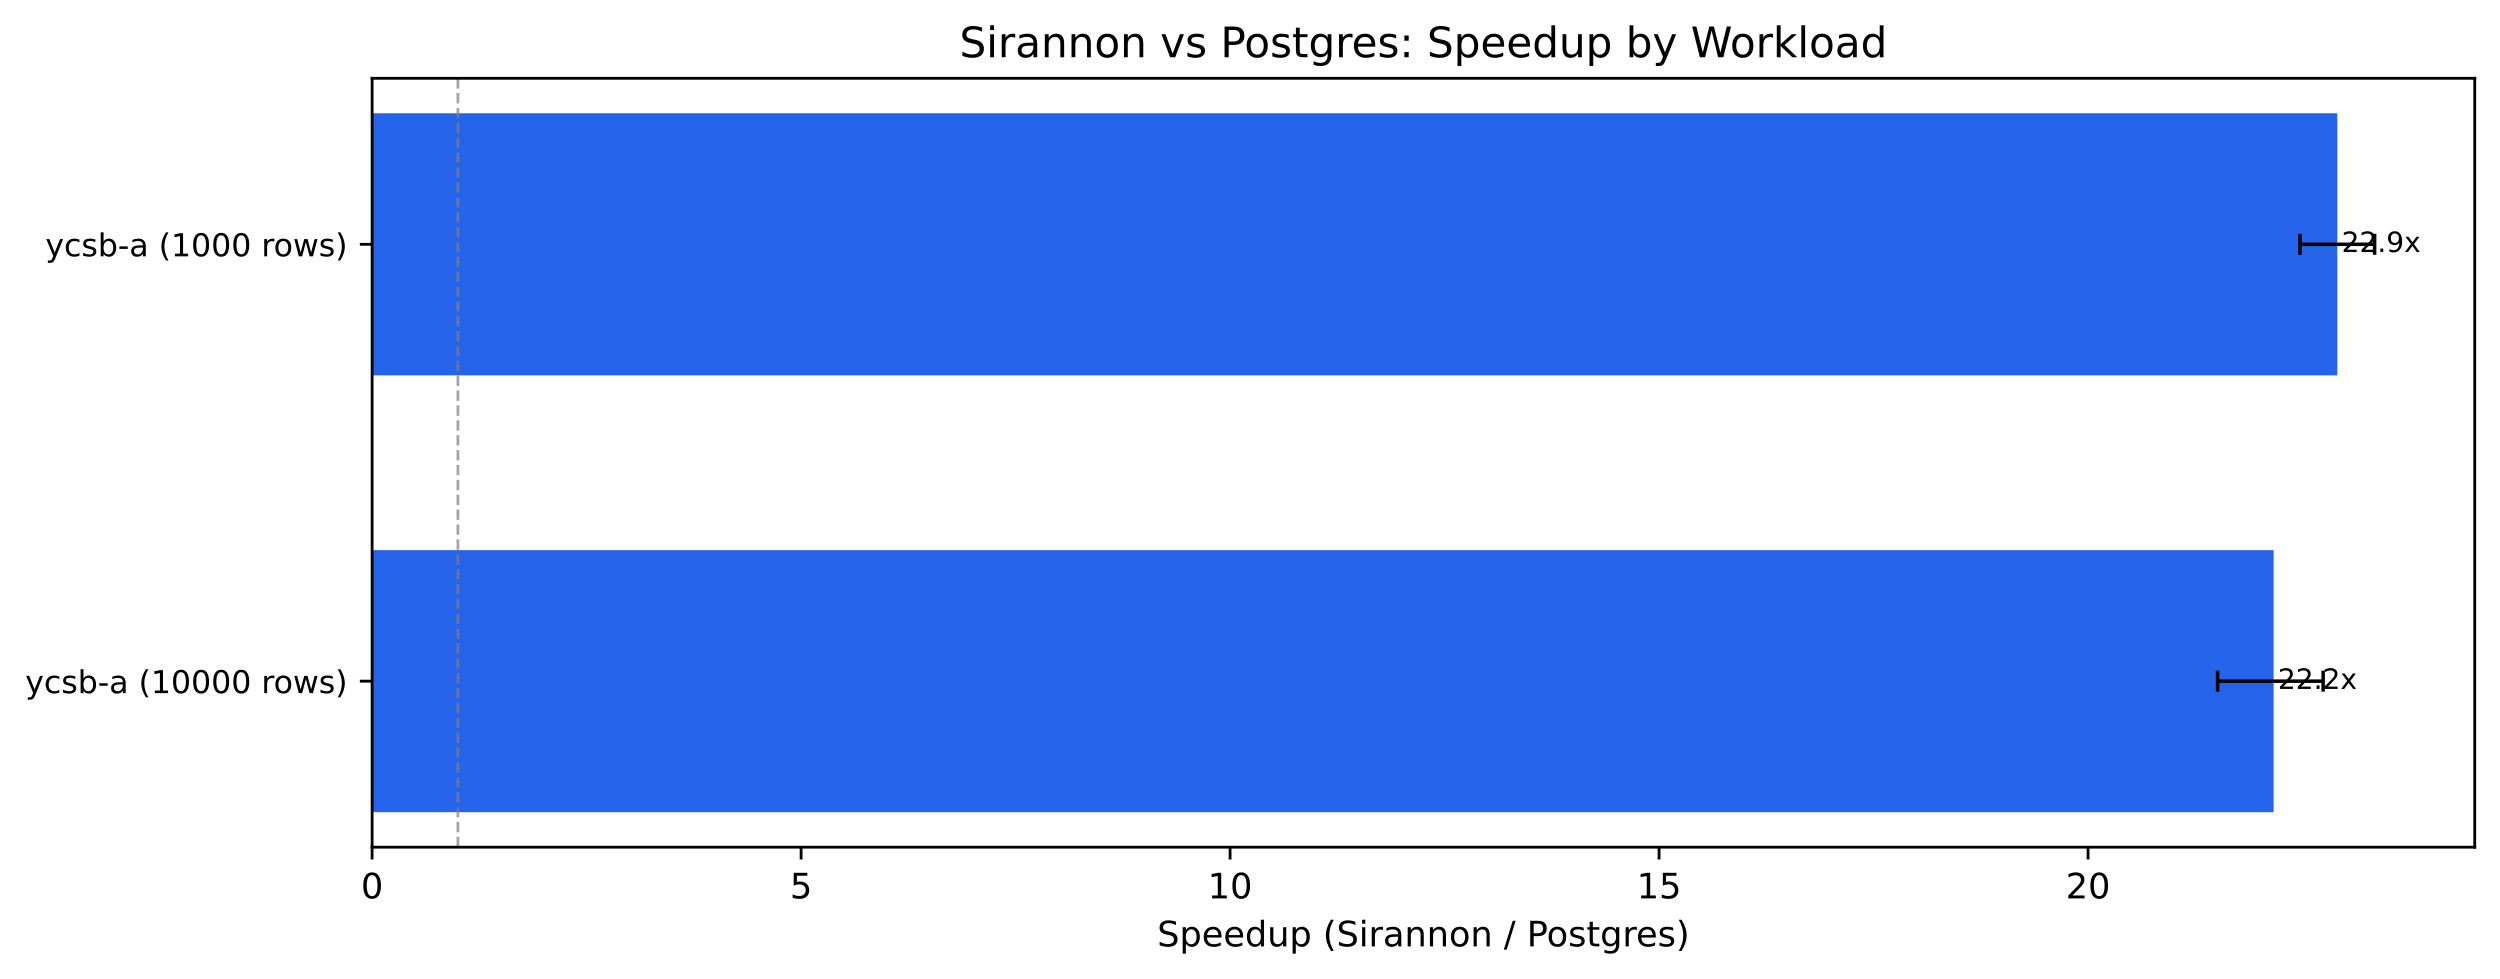
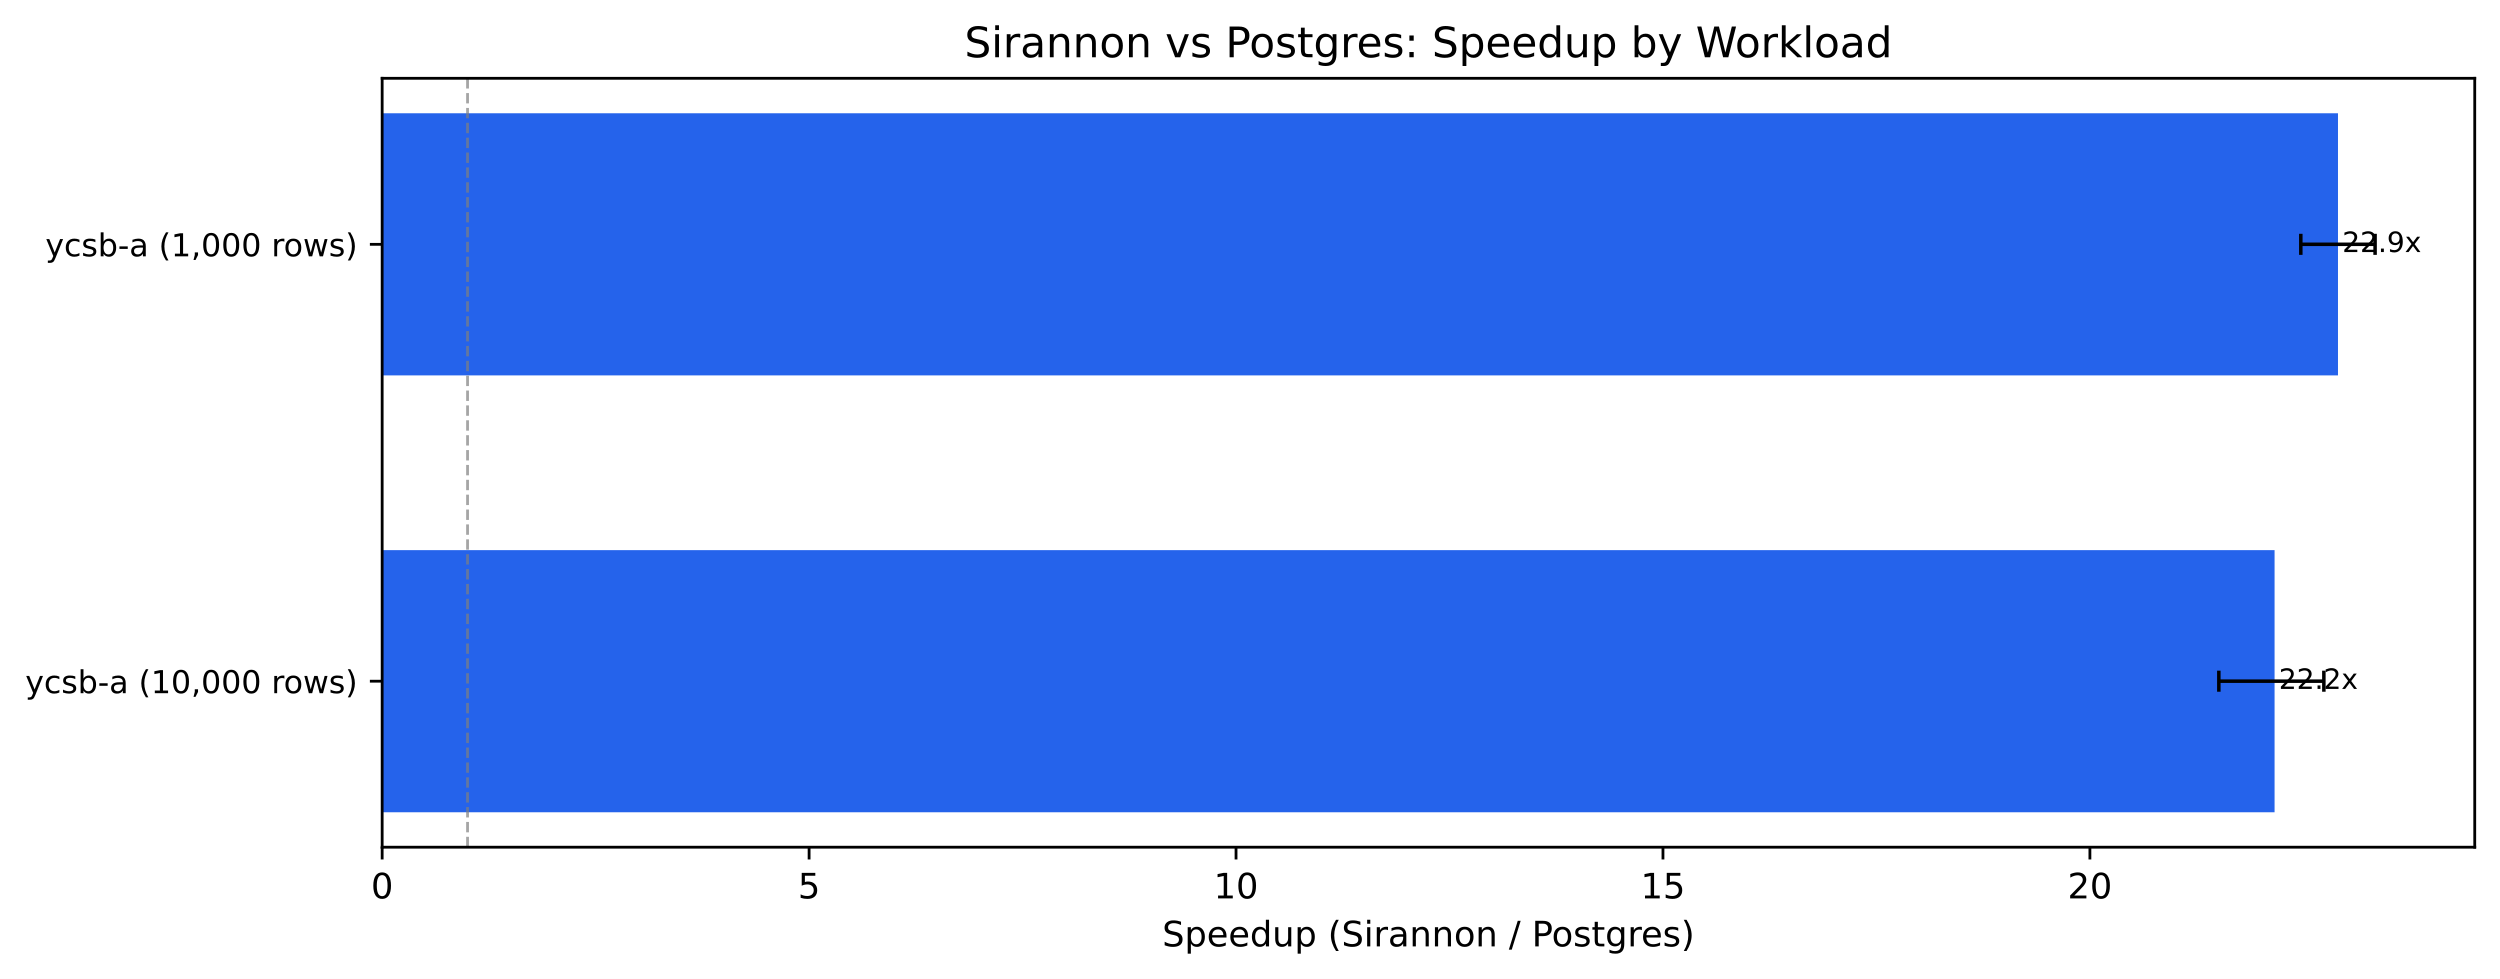
- <svg xmlns="http://www.w3.org/2000/svg" xmlns:xlink="http://www.w3.org/1999/xlink" width="712.597pt" height="279.034pt" viewBox="0 0 712.597 279.034" version="1.1">
+ <svg xmlns="http://www.w3.org/2000/svg" xmlns:xlink="http://www.w3.org/1999/xlink" width="712.578pt" height="279.034pt" viewBox="0 0 712.578 279.034" version="1.1">
  <defs>
    <style type="text/css">*{stroke-linejoin: round; stroke-linecap: butt}</style>
  </defs>
  <g id="figure_1">
    <g id="patch_1">
-       <path d="M 0 279.034  L 712.597 279.034  L 712.597 0  L 0 0  z " style="fill: #ffffff" />
+       <path d="M 0 279.034  L 712.578 279.034  L 712.578 0  L 0 0  z " style="fill: #ffffff" />
    </g>
    <g id="axes_1">
      <g id="patch_2">
-         <path d="M 106.067 241.478  L 705.398 241.478  L 705.398 22.318  L 106.067 22.318  z " style="fill: #ffffff" />
+         <path d="M 108.928 241.478  L 705.378 241.478  L 705.378 22.318  L 108.928 22.318  z " style="fill: #ffffff" />
      </g>
      <g id="patch_3">
-         <path d="M 106.067 32.28  L 666.23 32.28  L 666.23 106.994  L 106.067 106.994  z " clip-path="url(#p400d49a0a1)" style="fill: #2563eb" />
+         <path d="M 108.928 32.28  L 666.398 32.28  L 666.398 106.994  L 108.928 106.994  z " clip-path="url(#pa4f3e2a8bb)" style="fill: #2563eb" />
      </g>
      <g id="patch_4">
-         <path d="M 106.067 156.803  L 648.069 156.803  L 648.069 231.516  L 106.067 231.516  z " clip-path="url(#p400d49a0a1)" style="fill: #2563eb" />
+         <path d="M 108.928 156.803  L 648.325 156.803  L 648.325 231.516  L 108.928 231.516  z " clip-path="url(#pa4f3e2a8bb)" style="fill: #2563eb" />
      </g>
      <g id="matplotlib.axis_1">
        <g id="xtick_1">
          <g id="line2d_1">
            <defs>
-               <path id="m790709c3eb" d="M 0 0  L 0 3.5  " style="stroke: #000000; stroke-width: 0.8" />
+               <path id="m7c6699f7a8" d="M 0 0  L 0 3.5  " style="stroke: #000000; stroke-width: 0.8" />
            </defs>
            <g>
-               <use xlink:href="#m790709c3eb" x="106.067" y="241.478" style="stroke: #000000; stroke-width: 0.8" />
+               <use xlink:href="#m7c6699f7a8" x="108.928" y="241.478" style="stroke: #000000; stroke-width: 0.8" />
            </g>
          </g>
          <g id="text_1">
-             <g transform="translate(102.8863 256.0766) scale(0.1 -0.1)">
+             <g transform="translate(105.7466 256.0766) scale(0.1 -0.1)">
              <defs>
                <path id="DejaVuSans-30" d="M 2034 4250  Q 1547 4250 1301 3770  Q 1056 3291 1056 2328  Q 1056 1369 1301 889  Q 1547 409 2034 409  Q 2525 409 2770 889  Q 3016 1369 3016 2328  Q 3016 3291 2770 3770  Q 2525 4250 2034 4250  z M 2034 4750  Q 2819 4750 3233 4129  Q 3647 3509 3647 2328  Q 3647 1150 3233 529  Q 2819 -91 2034 -91  Q 1250 -91 836 529  Q 422 1150 422 2328  Q 422 3509 836 4129  Q 1250 4750 2034 4750  z " transform="scale(0.015625)" />
              </defs>
              <use xlink:href="#DejaVuSans-30" />
            </g>
          </g>
        </g>
        <g id="xtick_2">
          <g id="line2d_2">
            <g>
-               <use xlink:href="#m790709c3eb" x="228.345" y="241.478" style="stroke: #000000; stroke-width: 0.8" />
+               <use xlink:href="#m7c6699f7a8" x="230.618" y="241.478" style="stroke: #000000; stroke-width: 0.8" />
            </g>
          </g>
          <g id="text_2">
-             <g transform="translate(225.1636 256.0766) scale(0.1 -0.1)">
+             <g transform="translate(227.4363 256.0766) scale(0.1 -0.1)">
              <defs>
                <path id="DejaVuSans-35" d="M 691 4666  L 3169 4666  L 3169 4134  L 1269 4134  L 1269 2991  Q 1406 3038 1543 3061  Q 1681 3084 1819 3084  Q 2600 3084 3056 2656  Q 3513 2228 3513 1497  Q 3513 744 3044 326  Q 2575 -91 1722 -91  Q 1428 -91 1123 -41  Q 819 9 494 109  L 494 744  Q 775 591 1075 516  Q 1375 441 1709 441  Q 2250 441 2565 725  Q 2881 1009 2881 1497  Q 2881 1984 2565 2268  Q 2250 2553 1709 2553  Q 1456 2553 1204 2497  Q 953 2441 691 2322  L 691 4666  z " transform="scale(0.015625)" />
              </defs>
              <use xlink:href="#DejaVuSans-35" />
            </g>
          </g>
        </g>
        <g id="xtick_3">
          <g id="line2d_3">
            <g>
-               <use xlink:href="#m790709c3eb" x="350.622" y="241.478" style="stroke: #000000; stroke-width: 0.8" />
+               <use xlink:href="#m7c6699f7a8" x="352.307" y="241.478" style="stroke: #000000; stroke-width: 0.8" />
            </g>
          </g>
          <g id="text_3">
-             <g transform="translate(344.2596 256.0766) scale(0.1 -0.1)">
+             <g transform="translate(345.9448 256.0766) scale(0.1 -0.1)">
              <defs>
                <path id="DejaVuSans-31" d="M 794 531  L 1825 531  L 1825 4091  L 703 3866  L 703 4441  L 1819 4666  L 2450 4666  L 2450 531  L 3481 531  L 3481 0  L 794 0  L 794 531  z " transform="scale(0.015625)" />
              </defs>
              <use xlink:href="#DejaVuSans-31" />
              <use xlink:href="#DejaVuSans-30" transform="translate(63.62305 0)" />
            </g>
          </g>
        </g>
        <g id="xtick_4">
          <g id="line2d_4">
            <g>
-               <use xlink:href="#m790709c3eb" x="472.899" y="241.478" style="stroke: #000000; stroke-width: 0.8" />
+               <use xlink:href="#m7c6699f7a8" x="473.997" y="241.478" style="stroke: #000000; stroke-width: 0.8" />
            </g>
          </g>
          <g id="text_4">
-             <g transform="translate(466.5369 256.0766) scale(0.1 -0.1)">
+             <g transform="translate(467.6345 256.0766) scale(0.1 -0.1)">
              <use xlink:href="#DejaVuSans-31" />
              <use xlink:href="#DejaVuSans-35" transform="translate(63.62305 0)" />
            </g>
          </g>
        </g>
        <g id="xtick_5">
          <g id="line2d_5">
            <g>
-               <use xlink:href="#m790709c3eb" x="595.177" y="241.478" style="stroke: #000000; stroke-width: 0.8" />
+               <use xlink:href="#m7c6699f7a8" x="595.687" y="241.478" style="stroke: #000000; stroke-width: 0.8" />
            </g>
          </g>
          <g id="text_5">
-             <g transform="translate(588.8142 256.0766) scale(0.1 -0.1)">
+             <g transform="translate(589.3242 256.0766) scale(0.1 -0.1)">
              <defs>
                <path id="DejaVuSans-32" d="M 1228 531  L 3431 531  L 3431 0  L 469 0  L 469 531  Q 828 903 1448 1529  Q 2069 2156 2228 2338  Q 2531 2678 2651 2914  Q 2772 3150 2772 3378  Q 2772 3750 2511 3984  Q 2250 4219 1831 4219  Q 1534 4219 1204 4116  Q 875 4013 500 3803  L 500 4441  Q 881 4594 1212 4672  Q 1544 4750 1819 4750  Q 2544 4750 2975 4387  Q 3406 4025 3406 3419  Q 3406 3131 3298 2873  Q 3191 2616 2906 2266  Q 2828 2175 2409 1742  Q 1991 1309 1228 531  z " transform="scale(0.015625)" />
              </defs>
              <use xlink:href="#DejaVuSans-32" />
              <use xlink:href="#DejaVuSans-30" transform="translate(63.62305 0)" />
            </g>
          </g>
        </g>
        <g id="text_6">
-           <g transform="translate(329.8559 269.7547) scale(0.1 -0.1)">
+           <g transform="translate(331.2763 269.7547) scale(0.1 -0.1)">
            <defs>
              <path id="DejaVuSans-53" d="M 3425 4513  L 3425 3897  Q 3066 4069 2747 4153  Q 2428 4238 2131 4238  Q 1616 4238 1336 4038  Q 1056 3838 1056 3469  Q 1056 3159 1242 3001  Q 1428 2844 1947 2747  L 2328 2669  Q 3034 2534 3370 2195  Q 3706 1856 3706 1288  Q 3706 609 3251 259  Q 2797 -91 1919 -91  Q 1588 -91 1214 -16  Q 841 59 441 206  L 441 856  Q 825 641 1194 531  Q 1563 422 1919 422  Q 2459 422 2753 634  Q 3047 847 3047 1241  Q 3047 1584 2836 1778  Q 2625 1972 2144 2069  L 1759 2144  Q 1053 2284 737 2584  Q 422 2884 422 3419  Q 422 4038 858 4394  Q 1294 4750 2059 4750  Q 2388 4750 2728 4690  Q 3069 4631 3425 4513  z " transform="scale(0.015625)" />
              <path id="DejaVuSans-70" d="M 1159 525  L 1159 -1331  L 581 -1331  L 581 3500  L 1159 3500  L 1159 2969  Q 1341 3281 1617 3432  Q 1894 3584 2278 3584  Q 2916 3584 3314 3078  Q 3713 2572 3713 1747  Q 3713 922 3314 415  Q 2916 -91 2278 -91  Q 1894 -91 1617 61  Q 1341 213 1159 525  z M 3116 1747  Q 3116 2381 2855 2742  Q 2594 3103 2138 3103  Q 1681 3103 1420 2742  Q 1159 2381 1159 1747  Q 1159 1113 1420 752  Q 1681 391 2138 391  Q 2594 391 2855 752  Q 3116 1113 3116 1747  z " transform="scale(0.015625)" />
              <path id="DejaVuSans-65" d="M 3597 1894  L 3597 1613  L 953 1613  Q 991 1019 1311 708  Q 1631 397 2203 397  Q 2534 397 2845 478  Q 3156 559 3463 722  L 3463 178  Q 3153 47 2828 -22  Q 2503 -91 2169 -91  Q 1331 -91 842 396  Q 353 884 353 1716  Q 353 2575 817 3079  Q 1281 3584 2069 3584  Q 2775 3584 3186 3129  Q 3597 2675 3597 1894  z M 3022 2063  Q 3016 2534 2758 2815  Q 2500 3097 2075 3097  Q 1594 3097 1305 2825  Q 1016 2553 972 2059  L 3022 2063  z " transform="scale(0.015625)" />
              <path id="DejaVuSans-64" d="M 2906 2969  L 2906 4863  L 3481 4863  L 3481 0  L 2906 0  L 2906 525  Q 2725 213 2448 61  Q 2172 -91 1784 -91  Q 1150 -91 751 415  Q 353 922 353 1747  Q 353 2572 751 3078  Q 1150 3584 1784 3584  Q 2172 3584 2448 3432  Q 2725 3281 2906 2969  z M 947 1747  Q 947 1113 1208 752  Q 1469 391 1925 391  Q 2381 391 2643 752  Q 2906 1113 2906 1747  Q 2906 2381 2643 2742  Q 2381 3103 1925 3103  Q 1469 3103 1208 2742  Q 947 2381 947 1747  z " transform="scale(0.015625)" />
              <path id="DejaVuSans-75" d="M 544 1381  L 544 3500  L 1119 3500  L 1119 1403  Q 1119 906 1312 657  Q 1506 409 1894 409  Q 2359 409 2629 706  Q 2900 1003 2900 1516  L 2900 3500  L 3475 3500  L 3475 0  L 2900 0  L 2900 538  Q 2691 219 2414 64  Q 2138 -91 1772 -91  Q 1169 -91 856 284  Q 544 659 544 1381  z M 1991 3584  L 1991 3584  z " transform="scale(0.015625)" />
              <path id="DejaVuSans-20" transform="scale(0.015625)" />
              <path id="DejaVuSans-28" d="M 1984 4856  Q 1566 4138 1362 3434  Q 1159 2731 1159 2009  Q 1159 1288 1364 580  Q 1569 -128 1984 -844  L 1484 -844  Q 1016 -109 783 600  Q 550 1309 550 2009  Q 550 2706 781 3412  Q 1013 4119 1484 4856  L 1984 4856  z " transform="scale(0.015625)" />
              <path id="DejaVuSans-69" d="M 603 3500  L 1178 3500  L 1178 0  L 603 0  L 603 3500  z M 603 4863  L 1178 4863  L 1178 4134  L 603 4134  L 603 4863  z " transform="scale(0.015625)" />
              <path id="DejaVuSans-72" d="M 2631 2963  Q 2534 3019 2420 3045  Q 2306 3072 2169 3072  Q 1681 3072 1420 2755  Q 1159 2438 1159 1844  L 1159 0  L 581 0  L 581 3500  L 1159 3500  L 1159 2956  Q 1341 3275 1631 3429  Q 1922 3584 2338 3584  Q 2397 3584 2469 3576  Q 2541 3569 2628 3553  L 2631 2963  z " transform="scale(0.015625)" />
              <path id="DejaVuSans-61" d="M 2194 1759  Q 1497 1759 1228 1600  Q 959 1441 959 1056  Q 959 750 1161 570  Q 1363 391 1709 391  Q 2188 391 2477 730  Q 2766 1069 2766 1631  L 2766 1759  L 2194 1759  z M 3341 1997  L 3341 0  L 2766 0  L 2766 531  Q 2569 213 2275 61  Q 1981 -91 1556 -91  Q 1019 -91 701 211  Q 384 513 384 1019  Q 384 1609 779 1909  Q 1175 2209 1959 2209  L 2766 2209  L 2766 2266  Q 2766 2663 2505 2880  Q 2244 3097 1772 3097  Q 1472 3097 1187 3025  Q 903 2953 641 2809  L 641 3341  Q 956 3463 1253 3523  Q 1550 3584 1831 3584  Q 2591 3584 2966 3190  Q 3341 2797 3341 1997  z " transform="scale(0.015625)" />
              <path id="DejaVuSans-6e" d="M 3513 2113  L 3513 0  L 2938 0  L 2938 2094  Q 2938 2591 2744 2837  Q 2550 3084 2163 3084  Q 1697 3084 1428 2787  Q 1159 2491 1159 1978  L 1159 0  L 581 0  L 581 3500  L 1159 3500  L 1159 2956  Q 1366 3272 1645 3428  Q 1925 3584 2291 3584  Q 2894 3584 3203 3211  Q 3513 2838 3513 2113  z " transform="scale(0.015625)" />
              <path id="DejaVuSans-6f" d="M 1959 3097  Q 1497 3097 1228 2736  Q 959 2375 959 1747  Q 959 1119 1226 758  Q 1494 397 1959 397  Q 2419 397 2687 759  Q 2956 1122 2956 1747  Q 2956 2369 2687 2733  Q 2419 3097 1959 3097  z M 1959 3584  Q 2709 3584 3137 3096  Q 3566 2609 3566 1747  Q 3566 888 3137 398  Q 2709 -91 1959 -91  Q 1206 -91 779 398  Q 353 888 353 1747  Q 353 2609 779 3096  Q 1206 3584 1959 3584  z " transform="scale(0.015625)" />
              <path id="DejaVuSans-2f" d="M 1625 4666  L 2156 4666  L 531 -594  L 0 -594  L 1625 4666  z " transform="scale(0.015625)" />
              <path id="DejaVuSans-50" d="M 1259 4147  L 1259 2394  L 2053 2394  Q 2494 2394 2734 2622  Q 2975 2850 2975 3272  Q 2975 3691 2734 3919  Q 2494 4147 2053 4147  L 1259 4147  z M 628 4666  L 2053 4666  Q 2838 4666 3239 4311  Q 3641 3956 3641 3272  Q 3641 2581 3239 2228  Q 2838 1875 2053 1875  L 1259 1875  L 1259 0  L 628 0  L 628 4666  z " transform="scale(0.015625)" />
              <path id="DejaVuSans-73" d="M 2834 3397  L 2834 2853  Q 2591 2978 2328 3040  Q 2066 3103 1784 3103  Q 1356 3103 1142 2972  Q 928 2841 928 2578  Q 928 2378 1081 2264  Q 1234 2150 1697 2047  L 1894 2003  Q 2506 1872 2764 1633  Q 3022 1394 3022 966  Q 3022 478 2636 193  Q 2250 -91 1575 -91  Q 1294 -91 989 -36  Q 684 19 347 128  L 347 722  Q 666 556 975 473  Q 1284 391 1588 391  Q 1994 391 2212 530  Q 2431 669 2431 922  Q 2431 1156 2273 1281  Q 2116 1406 1581 1522  L 1381 1569  Q 847 1681 609 1914  Q 372 2147 372 2553  Q 372 3047 722 3315  Q 1072 3584 1716 3584  Q 2034 3584 2315 3537  Q 2597 3491 2834 3397  z " transform="scale(0.015625)" />
              <path id="DejaVuSans-74" d="M 1172 4494  L 1172 3500  L 2356 3500  L 2356 3053  L 1172 3053  L 1172 1153  Q 1172 725 1289 603  Q 1406 481 1766 481  L 2356 481  L 2356 0  L 1766 0  Q 1100 0 847 248  Q 594 497 594 1153  L 594 3053  L 172 3053  L 172 3500  L 594 3500  L 594 4494  L 1172 4494  z " transform="scale(0.015625)" />
              <path id="DejaVuSans-67" d="M 2906 1791  Q 2906 2416 2648 2759  Q 2391 3103 1925 3103  Q 1463 3103 1205 2759  Q 947 2416 947 1791  Q 947 1169 1205 825  Q 1463 481 1925 481  Q 2391 481 2648 825  Q 2906 1169 2906 1791  z M 3481 434  Q 3481 -459 3084 -895  Q 2688 -1331 1869 -1331  Q 1566 -1331 1297 -1286  Q 1028 -1241 775 -1147  L 775 -588  Q 1028 -725 1275 -790  Q 1522 -856 1778 -856  Q 2344 -856 2625 -561  Q 2906 -266 2906 331  L 2906 616  Q 2728 306 2450 153  Q 2172 0 1784 0  Q 1141 0 747 490  Q 353 981 353 1791  Q 353 2603 747 3093  Q 1141 3584 1784 3584  Q 2172 3584 2450 3431  Q 2728 3278 2906 2969  L 2906 3500  L 3481 3500  L 3481 434  z " transform="scale(0.015625)" />
              <path id="DejaVuSans-29" d="M 513 4856  L 1013 4856  Q 1481 4119 1714 3412  Q 1947 2706 1947 2009  Q 1947 1309 1714 600  Q 1481 -109 1013 -844  L 513 -844  Q 928 -128 1133 580  Q 1338 1288 1338 2009  Q 1338 2731 1133 3434  Q 928 4138 513 4856  z " transform="scale(0.015625)" />
            </defs>
            <use xlink:href="#DejaVuSans-53" />
            <use xlink:href="#DejaVuSans-70" transform="translate(63.47656 0)" />
            <use xlink:href="#DejaVuSans-65" transform="translate(126.9531 0)" />
            <use xlink:href="#DejaVuSans-65" transform="translate(188.4766 0)" />
            <use xlink:href="#DejaVuSans-64" transform="translate(250 0)" />
            <use xlink:href="#DejaVuSans-75" transform="translate(313.4766 0)" />
            <use xlink:href="#DejaVuSans-70" transform="translate(376.8555 0)" />
            <use xlink:href="#DejaVuSans-20" transform="translate(440.332 0)" />
            <use xlink:href="#DejaVuSans-28" transform="translate(472.1191 0)" />
            <use xlink:href="#DejaVuSans-53" transform="translate(511.1328 0)" />
            <use xlink:href="#DejaVuSans-69" transform="translate(574.6094 0)" />
            <use xlink:href="#DejaVuSans-72" transform="translate(602.3926 0)" />
            <use xlink:href="#DejaVuSans-61" transform="translate(643.5059 0)" />
            <use xlink:href="#DejaVuSans-6e" transform="translate(704.7852 0)" />
            <use xlink:href="#DejaVuSans-6e" transform="translate(768.1641 0)" />
            <use xlink:href="#DejaVuSans-6f" transform="translate(831.543 0)" />
            <use xlink:href="#DejaVuSans-6e" transform="translate(892.7246 0)" />
            <use xlink:href="#DejaVuSans-20" transform="translate(956.1035 0)" />
            <use xlink:href="#DejaVuSans-2f" transform="translate(987.8906 0)" />
            <use xlink:href="#DejaVuSans-20" transform="translate(1021.582 0)" />
            <use xlink:href="#DejaVuSans-50" transform="translate(1053.369 0)" />
            <use xlink:href="#DejaVuSans-6f" transform="translate(1110.047 0)" />
            <use xlink:href="#DejaVuSans-73" transform="translate(1171.229 0)" />
            <use xlink:href="#DejaVuSans-74" transform="translate(1223.328 0)" />
            <use xlink:href="#DejaVuSans-67" transform="translate(1262.537 0)" />
            <use xlink:href="#DejaVuSans-72" transform="translate(1326.014 0)" />
            <use xlink:href="#DejaVuSans-65" transform="translate(1364.877 0)" />
            <use xlink:href="#DejaVuSans-73" transform="translate(1426.4 0)" />
            <use xlink:href="#DejaVuSans-29" transform="translate(1478.5 0)" />
          </g>
        </g>
      </g>
      <g id="matplotlib.axis_2">
        <g id="ytick_1">
          <g id="line2d_6">
            <defs>
-               <path id="maa4745cb53" d="M 0 0  L -3.5 0  " style="stroke: #000000; stroke-width: 0.8" />
+               <path id="mc6f4b92a46" d="M 0 0  L -3.5 0  " style="stroke: #000000; stroke-width: 0.8" />
            </defs>
            <g>
-               <use xlink:href="#maa4745cb53" x="106.067" y="69.637" style="stroke: #000000; stroke-width: 0.8" />
+               <use xlink:href="#mc6f4b92a46" x="108.928" y="69.637" style="stroke: #000000; stroke-width: 0.8" />
            </g>
          </g>
          <g id="text_7">
            <g transform="translate(12.92625 73.05606) scale(0.09 -0.09)">
              <defs>
                <path id="DejaVuSans-79" d="M 2059 -325  Q 1816 -950 1584 -1140  Q 1353 -1331 966 -1331  L 506 -1331  L 506 -850  L 844 -850  Q 1081 -850 1212 -737  Q 1344 -625 1503 -206  L 1606 56  L 191 3500  L 800 3500  L 1894 763  L 2988 3500  L 3597 3500  L 2059 -325  z " transform="scale(0.015625)" />
                <path id="DejaVuSans-63" d="M 3122 3366  L 3122 2828  Q 2878 2963 2633 3030  Q 2388 3097 2138 3097  Q 1578 3097 1268 2742  Q 959 2388 959 1747  Q 959 1106 1268 751  Q 1578 397 2138 397  Q 2388 397 2633 464  Q 2878 531 3122 666  L 3122 134  Q 2881 22 2623 -34  Q 2366 -91 2075 -91  Q 1284 -91 818 406  Q 353 903 353 1747  Q 353 2603 823 3093  Q 1294 3584 2113 3584  Q 2378 3584 2631 3529  Q 2884 3475 3122 3366  z " transform="scale(0.015625)" />
                <path id="DejaVuSans-62" d="M 3116 1747  Q 3116 2381 2855 2742  Q 2594 3103 2138 3103  Q 1681 3103 1420 2742  Q 1159 2381 1159 1747  Q 1159 1113 1420 752  Q 1681 391 2138 391  Q 2594 391 2855 752  Q 3116 1113 3116 1747  z M 1159 2969  Q 1341 3281 1617 3432  Q 1894 3584 2278 3584  Q 2916 3584 3314 3078  Q 3713 2572 3713 1747  Q 3713 922 3314 415  Q 2916 -91 2278 -91  Q 1894 -91 1617 61  Q 1341 213 1159 525  L 1159 0  L 581 0  L 581 4863  L 1159 4863  L 1159 2969  z " transform="scale(0.015625)" />
                <path id="DejaVuSans-2d" d="M 313 2009  L 1997 2009  L 1997 1497  L 313 1497  L 313 2009  z " transform="scale(0.015625)" />
+                 <path id="DejaVuSans-2c" d="M 750 794  L 1409 794  L 1409 256  L 897 -744  L 494 -744  L 750 256  L 750 794  z " transform="scale(0.015625)" />
                <path id="DejaVuSans-77" d="M 269 3500  L 844 3500  L 1563 769  L 2278 3500  L 2956 3500  L 3675 769  L 4391 3500  L 4966 3500  L 4050 0  L 3372 0  L 2619 2869  L 1863 0  L 1184 0  L 269 3500  z " transform="scale(0.015625)" />
              </defs>
              <use xlink:href="#DejaVuSans-79" />
              <use xlink:href="#DejaVuSans-63" transform="translate(59.17969 0)" />
              <use xlink:href="#DejaVuSans-73" transform="translate(114.1602 0)" />
              <use xlink:href="#DejaVuSans-62" transform="translate(166.2598 0)" />
              <use xlink:href="#DejaVuSans-2d" transform="translate(229.7363 0)" />
              <use xlink:href="#DejaVuSans-61" transform="translate(265.8203 0)" />
              <use xlink:href="#DejaVuSans-20" transform="translate(327.0996 0)" />
              <use xlink:href="#DejaVuSans-28" transform="translate(358.8867 0)" />
              <use xlink:href="#DejaVuSans-31" transform="translate(397.9004 0)" />
-               <use xlink:href="#DejaVuSans-30" transform="translate(461.5234 0)" />
-               <use xlink:href="#DejaVuSans-30" transform="translate(525.1465 0)" />
-               <use xlink:href="#DejaVuSans-30" transform="translate(588.7695 0)" />
-               <use xlink:href="#DejaVuSans-20" transform="translate(652.3926 0)" />
-               <use xlink:href="#DejaVuSans-72" transform="translate(684.1797 0)" />
-               <use xlink:href="#DejaVuSans-6f" transform="translate(723.043 0)" />
-               <use xlink:href="#DejaVuSans-77" transform="translate(784.2246 0)" />
-               <use xlink:href="#DejaVuSans-73" transform="translate(866.0117 0)" />
-               <use xlink:href="#DejaVuSans-29" transform="translate(918.1113 0)" />
+               <use xlink:href="#DejaVuSans-2c" transform="translate(461.5234 0)" />
+               <use xlink:href="#DejaVuSans-30" transform="translate(493.3105 0)" />
+               <use xlink:href="#DejaVuSans-30" transform="translate(556.9336 0)" />
+               <use xlink:href="#DejaVuSans-30" transform="translate(620.5566 0)" />
+               <use xlink:href="#DejaVuSans-20" transform="translate(684.1797 0)" />
+               <use xlink:href="#DejaVuSans-72" transform="translate(715.9668 0)" />
+               <use xlink:href="#DejaVuSans-6f" transform="translate(754.8301 0)" />
+               <use xlink:href="#DejaVuSans-77" transform="translate(816.0117 0)" />
+               <use xlink:href="#DejaVuSans-73" transform="translate(897.7988 0)" />
+               <use xlink:href="#DejaVuSans-29" transform="translate(949.8984 0)" />
            </g>
          </g>
        </g>
        <g id="ytick_2">
          <g id="line2d_7">
            <g>
-               <use xlink:href="#maa4745cb53" x="106.067" y="194.159" style="stroke: #000000; stroke-width: 0.8" />
+               <use xlink:href="#mc6f4b92a46" x="108.928" y="194.159" style="stroke: #000000; stroke-width: 0.8" />
            </g>
          </g>
          <g id="text_8">
            <g transform="translate(7.2 197.5788) scale(0.09 -0.09)">
              <use xlink:href="#DejaVuSans-79" />
              <use xlink:href="#DejaVuSans-63" transform="translate(59.17969 0)" />
              <use xlink:href="#DejaVuSans-73" transform="translate(114.1602 0)" />
              <use xlink:href="#DejaVuSans-62" transform="translate(166.2598 0)" />
              <use xlink:href="#DejaVuSans-2d" transform="translate(229.7363 0)" />
              <use xlink:href="#DejaVuSans-61" transform="translate(265.8203 0)" />
              <use xlink:href="#DejaVuSans-20" transform="translate(327.0996 0)" />
              <use xlink:href="#DejaVuSans-28" transform="translate(358.8867 0)" />
              <use xlink:href="#DejaVuSans-31" transform="translate(397.9004 0)" />
              <use xlink:href="#DejaVuSans-30" transform="translate(461.5234 0)" />
-               <use xlink:href="#DejaVuSans-30" transform="translate(525.1465 0)" />
-               <use xlink:href="#DejaVuSans-30" transform="translate(588.7695 0)" />
-               <use xlink:href="#DejaVuSans-30" transform="translate(652.3926 0)" />
-               <use xlink:href="#DejaVuSans-20" transform="translate(716.0156 0)" />
-               <use xlink:href="#DejaVuSans-72" transform="translate(747.8027 0)" />
-               <use xlink:href="#DejaVuSans-6f" transform="translate(786.666 0)" />
-               <use xlink:href="#DejaVuSans-77" transform="translate(847.8477 0)" />
-               <use xlink:href="#DejaVuSans-73" transform="translate(929.6348 0)" />
-               <use xlink:href="#DejaVuSans-29" transform="translate(981.7344 0)" />
+               <use xlink:href="#DejaVuSans-2c" transform="translate(525.1465 0)" />
+               <use xlink:href="#DejaVuSans-30" transform="translate(556.9336 0)" />
+               <use xlink:href="#DejaVuSans-30" transform="translate(620.5566 0)" />
+               <use xlink:href="#DejaVuSans-30" transform="translate(684.1797 0)" />
+               <use xlink:href="#DejaVuSans-20" transform="translate(747.8027 0)" />
+               <use xlink:href="#DejaVuSans-72" transform="translate(779.5898 0)" />
+               <use xlink:href="#DejaVuSans-6f" transform="translate(818.4531 0)" />
+               <use xlink:href="#DejaVuSans-77" transform="translate(879.6348 0)" />
+               <use xlink:href="#DejaVuSans-73" transform="translate(961.4219 0)" />
+               <use xlink:href="#DejaVuSans-29" transform="translate(1013.521 0)" />
            </g>
          </g>
        </g>
      </g>
      <g id="LineCollection_1">
-         <path d="M 655.582 69.637  L 676.858 69.637  " clip-path="url(#p400d49a0a1)" style="fill: none; stroke: #000000" />
+         <path d="M 655.801 69.637  L 676.975 69.637  " clip-path="url(#pa4f3e2a8bb)" style="fill: none; stroke: #000000" />
      </g>
      <g id="line2d_8">
        <defs>
-           <path id="md57fbdc89c" d="M 0 3  L 0 -3  " style="stroke: #000000" />
+           <path id="mee147edb4b" d="M 0 3  L 0 -3  " style="stroke: #000000" />
        </defs>
-         <g clip-path="url(#p400d49a0a1)">
-           <use xlink:href="#md57fbdc89c" x="655.582" y="69.637" style="stroke: #000000" />
+         <g clip-path="url(#pa4f3e2a8bb)">
+           <use xlink:href="#mee147edb4b" x="655.801" y="69.637" style="stroke: #000000" />
        </g>
      </g>
      <g id="line2d_9">
-         <g clip-path="url(#p400d49a0a1)">
-           <use xlink:href="#md57fbdc89c" x="676.858" y="69.637" style="stroke: #000000" />
+         <g clip-path="url(#pa4f3e2a8bb)">
+           <use xlink:href="#mee147edb4b" x="676.975" y="69.637" style="stroke: #000000" />
        </g>
      </g>
      <g id="LineCollection_2">
-         <path d="M 632.104 194.159  L 662.185 194.159  " clip-path="url(#p400d49a0a1)" style="fill: none; stroke: #000000" />
+         <path d="M 632.437 194.159  L 662.373 194.159  " clip-path="url(#pa4f3e2a8bb)" style="fill: none; stroke: #000000" />
      </g>
      <g id="line2d_10">
-         <g clip-path="url(#p400d49a0a1)">
-           <use xlink:href="#md57fbdc89c" x="632.104" y="194.159" style="stroke: #000000" />
+         <g clip-path="url(#pa4f3e2a8bb)">
+           <use xlink:href="#mee147edb4b" x="632.437" y="194.159" style="stroke: #000000" />
        </g>
      </g>
      <g id="line2d_11">
-         <g clip-path="url(#p400d49a0a1)">
-           <use xlink:href="#md57fbdc89c" x="662.185" y="194.159" style="stroke: #000000" />
+         <g clip-path="url(#pa4f3e2a8bb)">
+           <use xlink:href="#mee147edb4b" x="662.373" y="194.159" style="stroke: #000000" />
        </g>
      </g>
      <g id="line2d_12">
-         <path d="M 130.523 241.478  L 130.523 22.318  " clip-path="url(#p400d49a0a1)" style="fill: none; stroke-dasharray: 2.96,1.28; stroke-dashoffset: 0; stroke: #808080; stroke-opacity: 0.7; stroke-width: 0.8" />
+         <path d="M 133.266 241.478  L 133.266 22.318  " clip-path="url(#pa4f3e2a8bb)" style="fill: none; stroke-dasharray: 2.96,1.28; stroke-dashoffset: 0; stroke: #808080; stroke-opacity: 0.7; stroke-width: 0.8" />
      </g>
      <g id="patch_5">
-         <path d="M 106.067 241.478  L 106.067 22.318  " style="fill: none; stroke: #000000; stroke-width: 0.8; stroke-linejoin: miter; stroke-linecap: square" />
+         <path d="M 108.928 241.478  L 108.928 22.318  " style="fill: none; stroke: #000000; stroke-width: 0.8; stroke-linejoin: miter; stroke-linecap: square" />
      </g>
      <g id="patch_6">
-         <path d="M 705.398 241.478  L 705.398 22.318  " style="fill: none; stroke: #000000; stroke-width: 0.8; stroke-linejoin: miter; stroke-linecap: square" />
+         <path d="M 705.378 241.478  L 705.378 22.318  " style="fill: none; stroke: #000000; stroke-width: 0.8; stroke-linejoin: miter; stroke-linecap: square" />
      </g>
      <g id="patch_7">
-         <path d="M 106.067 241.478  L 705.398 241.478  " style="fill: none; stroke: #000000; stroke-width: 0.8; stroke-linejoin: miter; stroke-linecap: square" />
+         <path d="M 108.928 241.478  L 705.378 241.478  " style="fill: none; stroke: #000000; stroke-width: 0.8; stroke-linejoin: miter; stroke-linecap: square" />
      </g>
      <g id="patch_8">
-         <path d="M 106.067 22.318  L 705.398 22.318  " style="fill: none; stroke: #000000; stroke-width: 0.8; stroke-linejoin: miter; stroke-linecap: square" />
+         <path d="M 108.928 22.318  L 705.378 22.318  " style="fill: none; stroke: #000000; stroke-width: 0.8; stroke-linejoin: miter; stroke-linecap: square" />
      </g>
      <g id="text_9">
-         <g transform="translate(667.4524 71.84426) scale(0.08 -0.08)">
+         <g transform="translate(667.6151 71.84426) scale(0.08 -0.08)">
          <defs>
            <path id="DejaVuSans-2e" d="M 684 794  L 1344 794  L 1344 0  L 684 0  L 684 794  z " transform="scale(0.015625)" />
            <path id="DejaVuSans-39" d="M 703 97  L 703 672  Q 941 559 1184 500  Q 1428 441 1663 441  Q 2288 441 2617 861  Q 2947 1281 2994 2138  Q 2813 1869 2534 1725  Q 2256 1581 1919 1581  Q 1219 1581 811 2004  Q 403 2428 403 3163  Q 403 3881 828 4315  Q 1253 4750 1959 4750  Q 2769 4750 3195 4129  Q 3622 3509 3622 2328  Q 3622 1225 3098 567  Q 2575 -91 1691 -91  Q 1453 -91 1209 -44  Q 966 3 703 97  z M 1959 2075  Q 2384 2075 2632 2365  Q 2881 2656 2881 3163  Q 2881 3666 2632 3958  Q 2384 4250 1959 4250  Q 1534 4250 1286 3958  Q 1038 3666 1038 3163  Q 1038 2656 1286 2365  Q 1534 2075 1959 2075  z " transform="scale(0.015625)" />
            <path id="DejaVuSans-78" d="M 3513 3500  L 2247 1797  L 3578 0  L 2900 0  L 1881 1375  L 863 0  L 184 0  L 1544 1831  L 300 3500  L 978 3500  L 1906 2253  L 2834 3500  L 3513 3500  z " transform="scale(0.015625)" />
          </defs>
          <use xlink:href="#DejaVuSans-32" />
          <use xlink:href="#DejaVuSans-32" transform="translate(63.62305 0)" />
          <use xlink:href="#DejaVuSans-2e" transform="translate(127.2461 0)" />
          <use xlink:href="#DejaVuSans-39" transform="translate(159.0332 0)" />
          <use xlink:href="#DejaVuSans-78" transform="translate(222.6562 0)" />
        </g>
      </g>
      <g id="text_10">
-         <g transform="translate(649.2918 196.367) scale(0.08 -0.08)">
+         <g transform="translate(649.5417 196.367) scale(0.08 -0.08)">
          <use xlink:href="#DejaVuSans-32" />
          <use xlink:href="#DejaVuSans-32" transform="translate(63.62305 0)" />
          <use xlink:href="#DejaVuSans-2e" transform="translate(127.2461 0)" />
          <use xlink:href="#DejaVuSans-32" transform="translate(159.0332 0)" />
          <use xlink:href="#DejaVuSans-78" transform="translate(222.6562 0)" />
        </g>
      </g>
      <g id="text_11">
-         <g transform="translate(273.4953 16.31812) scale(0.12 -0.12)">
+         <g transform="translate(274.9156 16.31812) scale(0.12 -0.12)">
          <defs>
            <path id="DejaVuSans-76" d="M 191 3500  L 800 3500  L 1894 563  L 2988 3500  L 3597 3500  L 2284 0  L 1503 0  L 191 3500  z " transform="scale(0.015625)" />
            <path id="DejaVuSans-3a" d="M 750 794  L 1409 794  L 1409 0  L 750 0  L 750 794  z M 750 3309  L 1409 3309  L 1409 2516  L 750 2516  L 750 3309  z " transform="scale(0.015625)" />
            <path id="DejaVuSans-57" d="M 213 4666  L 850 4666  L 1831 722  L 2809 4666  L 3519 4666  L 4500 722  L 5478 4666  L 6119 4666  L 4947 0  L 4153 0  L 3169 4050  L 2175 0  L 1381 0  L 213 4666  z " transform="scale(0.015625)" />
            <path id="DejaVuSans-6b" d="M 581 4863  L 1159 4863  L 1159 1991  L 2875 3500  L 3609 3500  L 1753 1863  L 3688 0  L 2938 0  L 1159 1709  L 1159 0  L 581 0  L 581 4863  z " transform="scale(0.015625)" />
            <path id="DejaVuSans-6c" d="M 603 4863  L 1178 4863  L 1178 0  L 603 0  L 603 4863  z " transform="scale(0.015625)" />
          </defs>
          <use xlink:href="#DejaVuSans-53" />
          <use xlink:href="#DejaVuSans-69" transform="translate(63.47656 0)" />
          <use xlink:href="#DejaVuSans-72" transform="translate(91.25977 0)" />
          <use xlink:href="#DejaVuSans-61" transform="translate(132.373 0)" />
          <use xlink:href="#DejaVuSans-6e" transform="translate(193.6523 0)" />
          <use xlink:href="#DejaVuSans-6e" transform="translate(257.0312 0)" />
          <use xlink:href="#DejaVuSans-6f" transform="translate(320.4102 0)" />
          <use xlink:href="#DejaVuSans-6e" transform="translate(381.5918 0)" />
          <use xlink:href="#DejaVuSans-20" transform="translate(444.9707 0)" />
          <use xlink:href="#DejaVuSans-76" transform="translate(476.7578 0)" />
          <use xlink:href="#DejaVuSans-73" transform="translate(535.9375 0)" />
          <use xlink:href="#DejaVuSans-20" transform="translate(588.0371 0)" />
          <use xlink:href="#DejaVuSans-50" transform="translate(619.8242 0)" />
          <use xlink:href="#DejaVuSans-6f" transform="translate(676.502 0)" />
          <use xlink:href="#DejaVuSans-73" transform="translate(737.6836 0)" />
          <use xlink:href="#DejaVuSans-74" transform="translate(789.7832 0)" />
          <use xlink:href="#DejaVuSans-67" transform="translate(828.9922 0)" />
          <use xlink:href="#DejaVuSans-72" transform="translate(892.4688 0)" />
          <use xlink:href="#DejaVuSans-65" transform="translate(931.332 0)" />
          <use xlink:href="#DejaVuSans-73" transform="translate(992.8555 0)" />
          <use xlink:href="#DejaVuSans-3a" transform="translate(1044.955 0)" />
          <use xlink:href="#DejaVuSans-20" transform="translate(1078.646 0)" />
          <use xlink:href="#DejaVuSans-53" transform="translate(1110.434 0)" />
          <use xlink:href="#DejaVuSans-70" transform="translate(1173.91 0)" />
          <use xlink:href="#DejaVuSans-65" transform="translate(1237.387 0)" />
          <use xlink:href="#DejaVuSans-65" transform="translate(1298.91 0)" />
          <use xlink:href="#DejaVuSans-64" transform="translate(1360.434 0)" />
          <use xlink:href="#DejaVuSans-75" transform="translate(1423.91 0)" />
          <use xlink:href="#DejaVuSans-70" transform="translate(1487.289 0)" />
          <use xlink:href="#DejaVuSans-20" transform="translate(1550.766 0)" />
          <use xlink:href="#DejaVuSans-62" transform="translate(1582.553 0)" />
          <use xlink:href="#DejaVuSans-79" transform="translate(1646.029 0)" />
          <use xlink:href="#DejaVuSans-20" transform="translate(1705.209 0)" />
          <use xlink:href="#DejaVuSans-57" transform="translate(1736.996 0)" />
          <use xlink:href="#DejaVuSans-6f" transform="translate(1829.998 0)" />
          <use xlink:href="#DejaVuSans-72" transform="translate(1891.18 0)" />
          <use xlink:href="#DejaVuSans-6b" transform="translate(1932.293 0)" />
          <use xlink:href="#DejaVuSans-6c" transform="translate(1990.203 0)" />
          <use xlink:href="#DejaVuSans-6f" transform="translate(2017.986 0)" />
          <use xlink:href="#DejaVuSans-61" transform="translate(2079.168 0)" />
          <use xlink:href="#DejaVuSans-64" transform="translate(2140.447 0)" />
        </g>
      </g>
    </g>
  </g>
  <defs>
-     <clipPath id="p400d49a0a1">
-       <rect x="106.067" y="22.318" width="599.33" height="219.16" />
+     <clipPath id="pa4f3e2a8bb">
+       <rect x="108.928" y="22.318" width="596.45" height="219.16" />
    </clipPath>
  </defs>
</svg>
